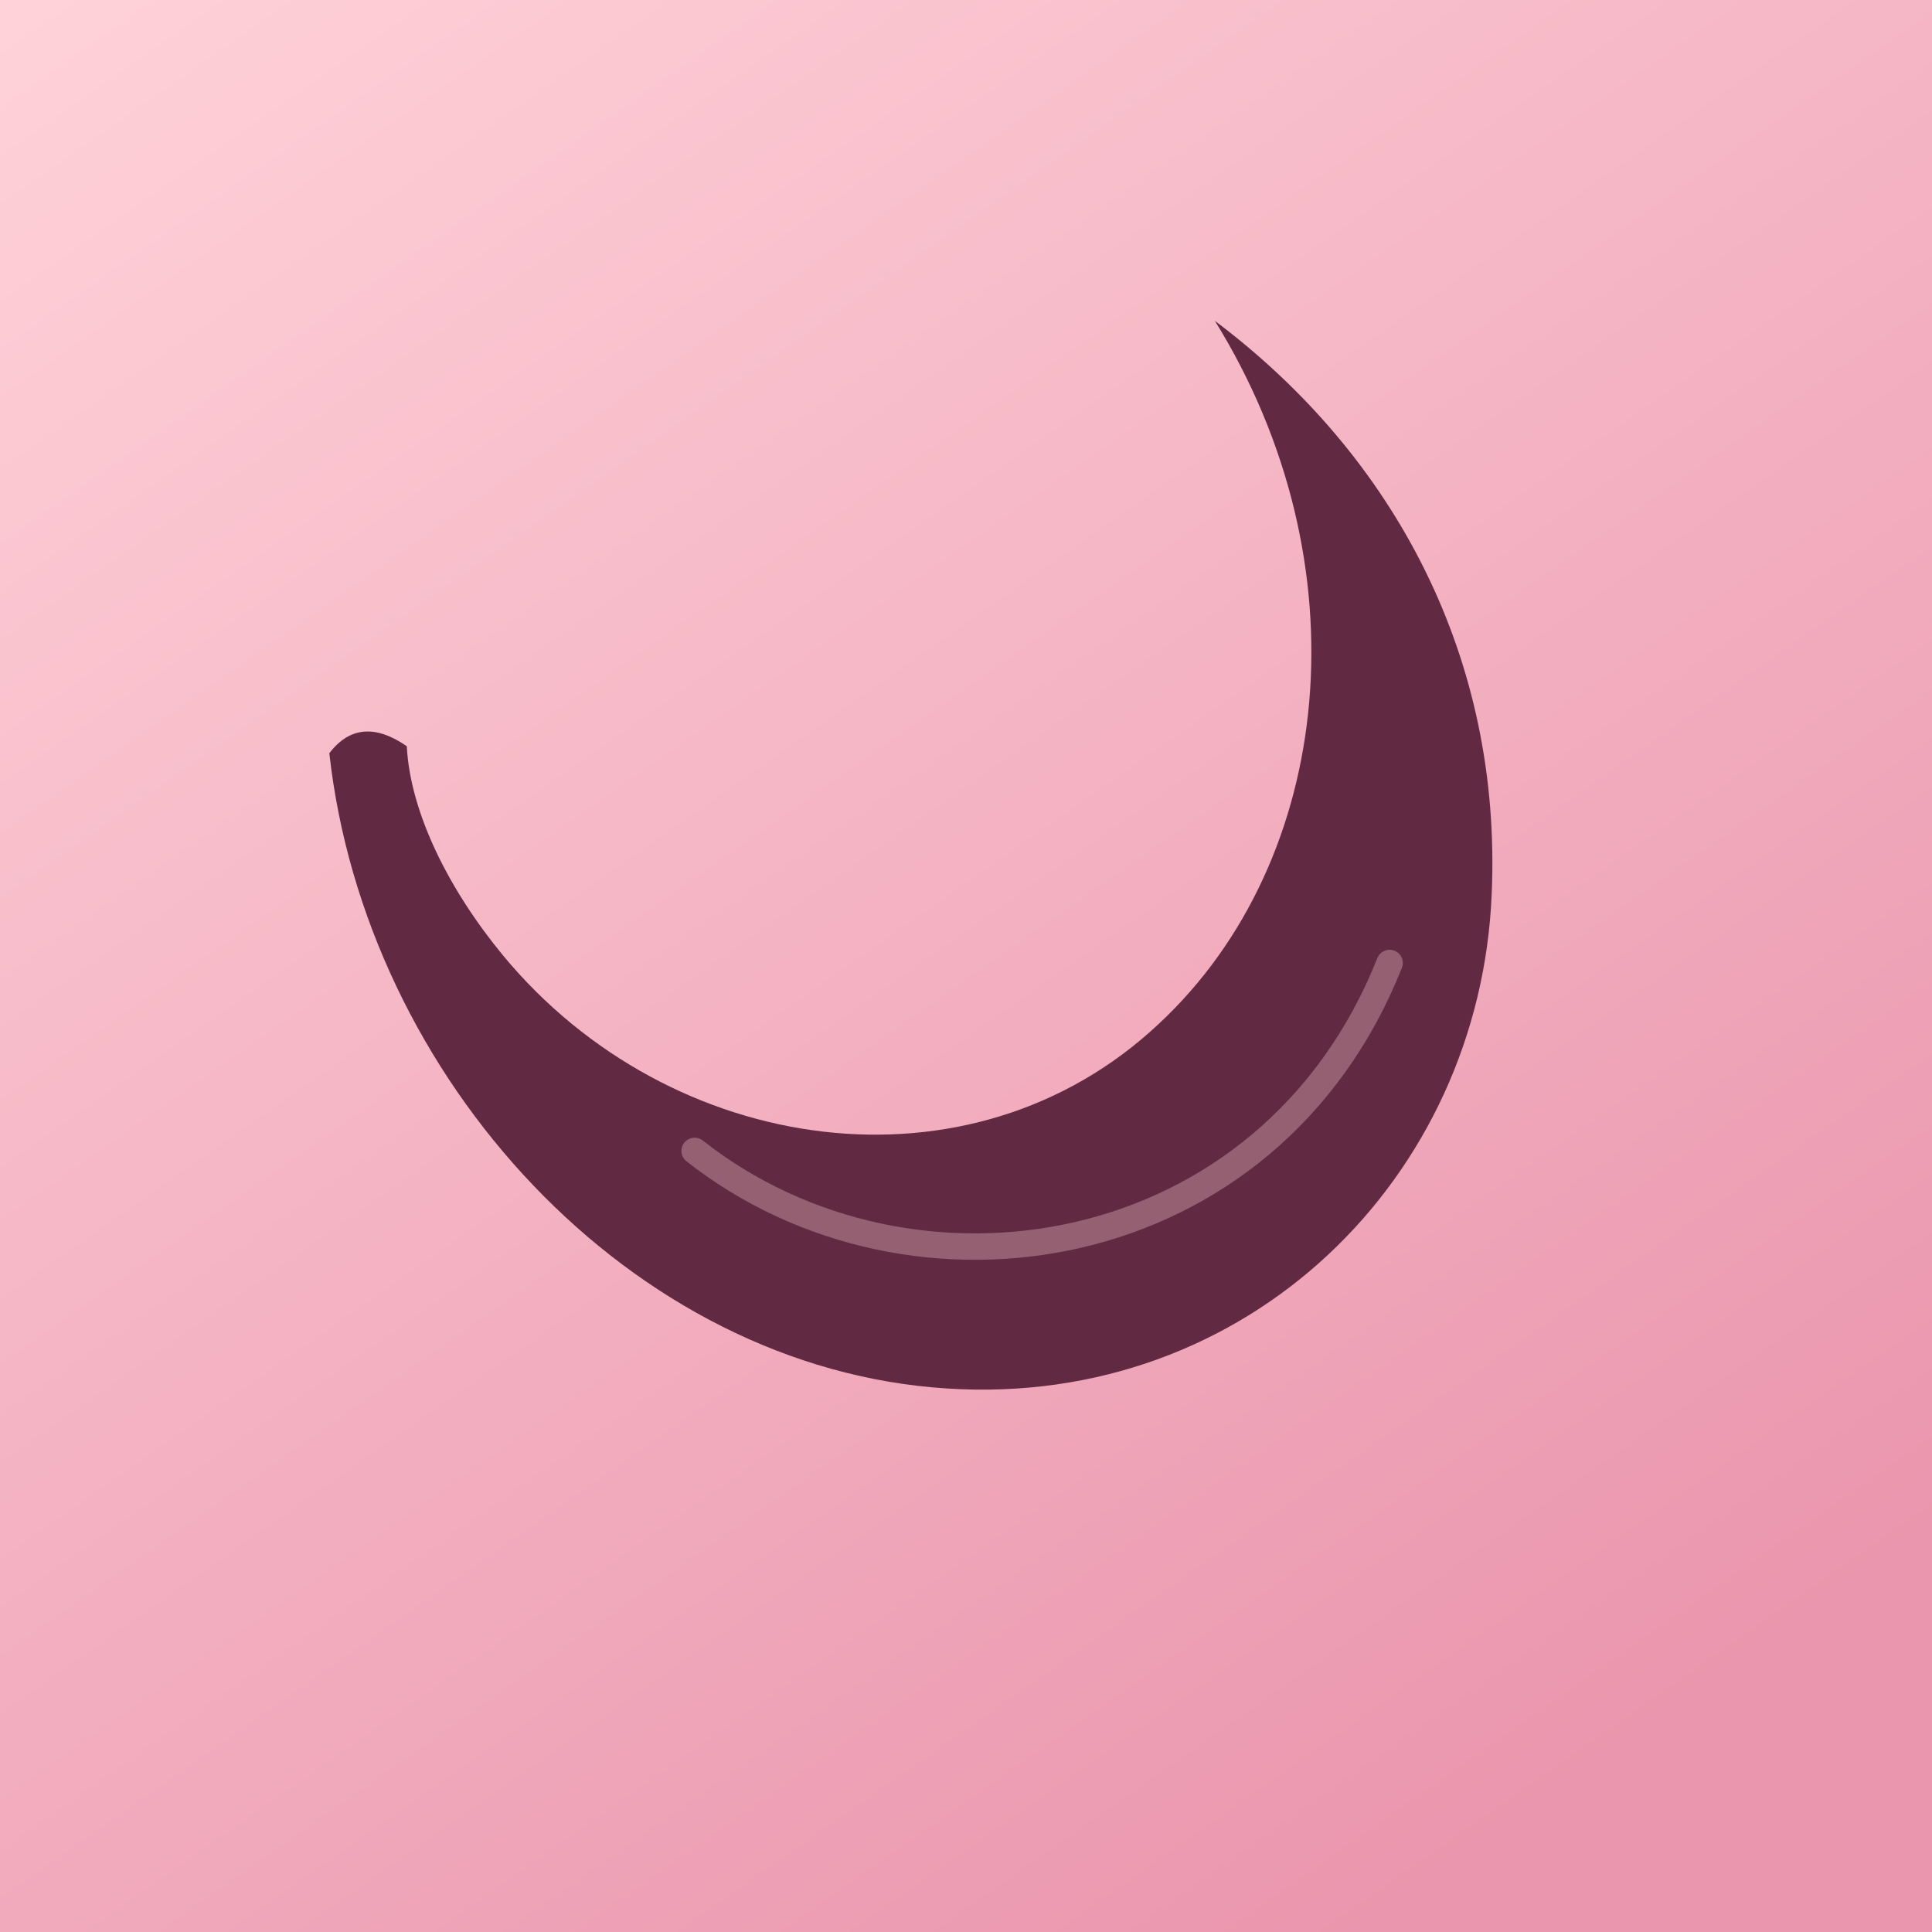
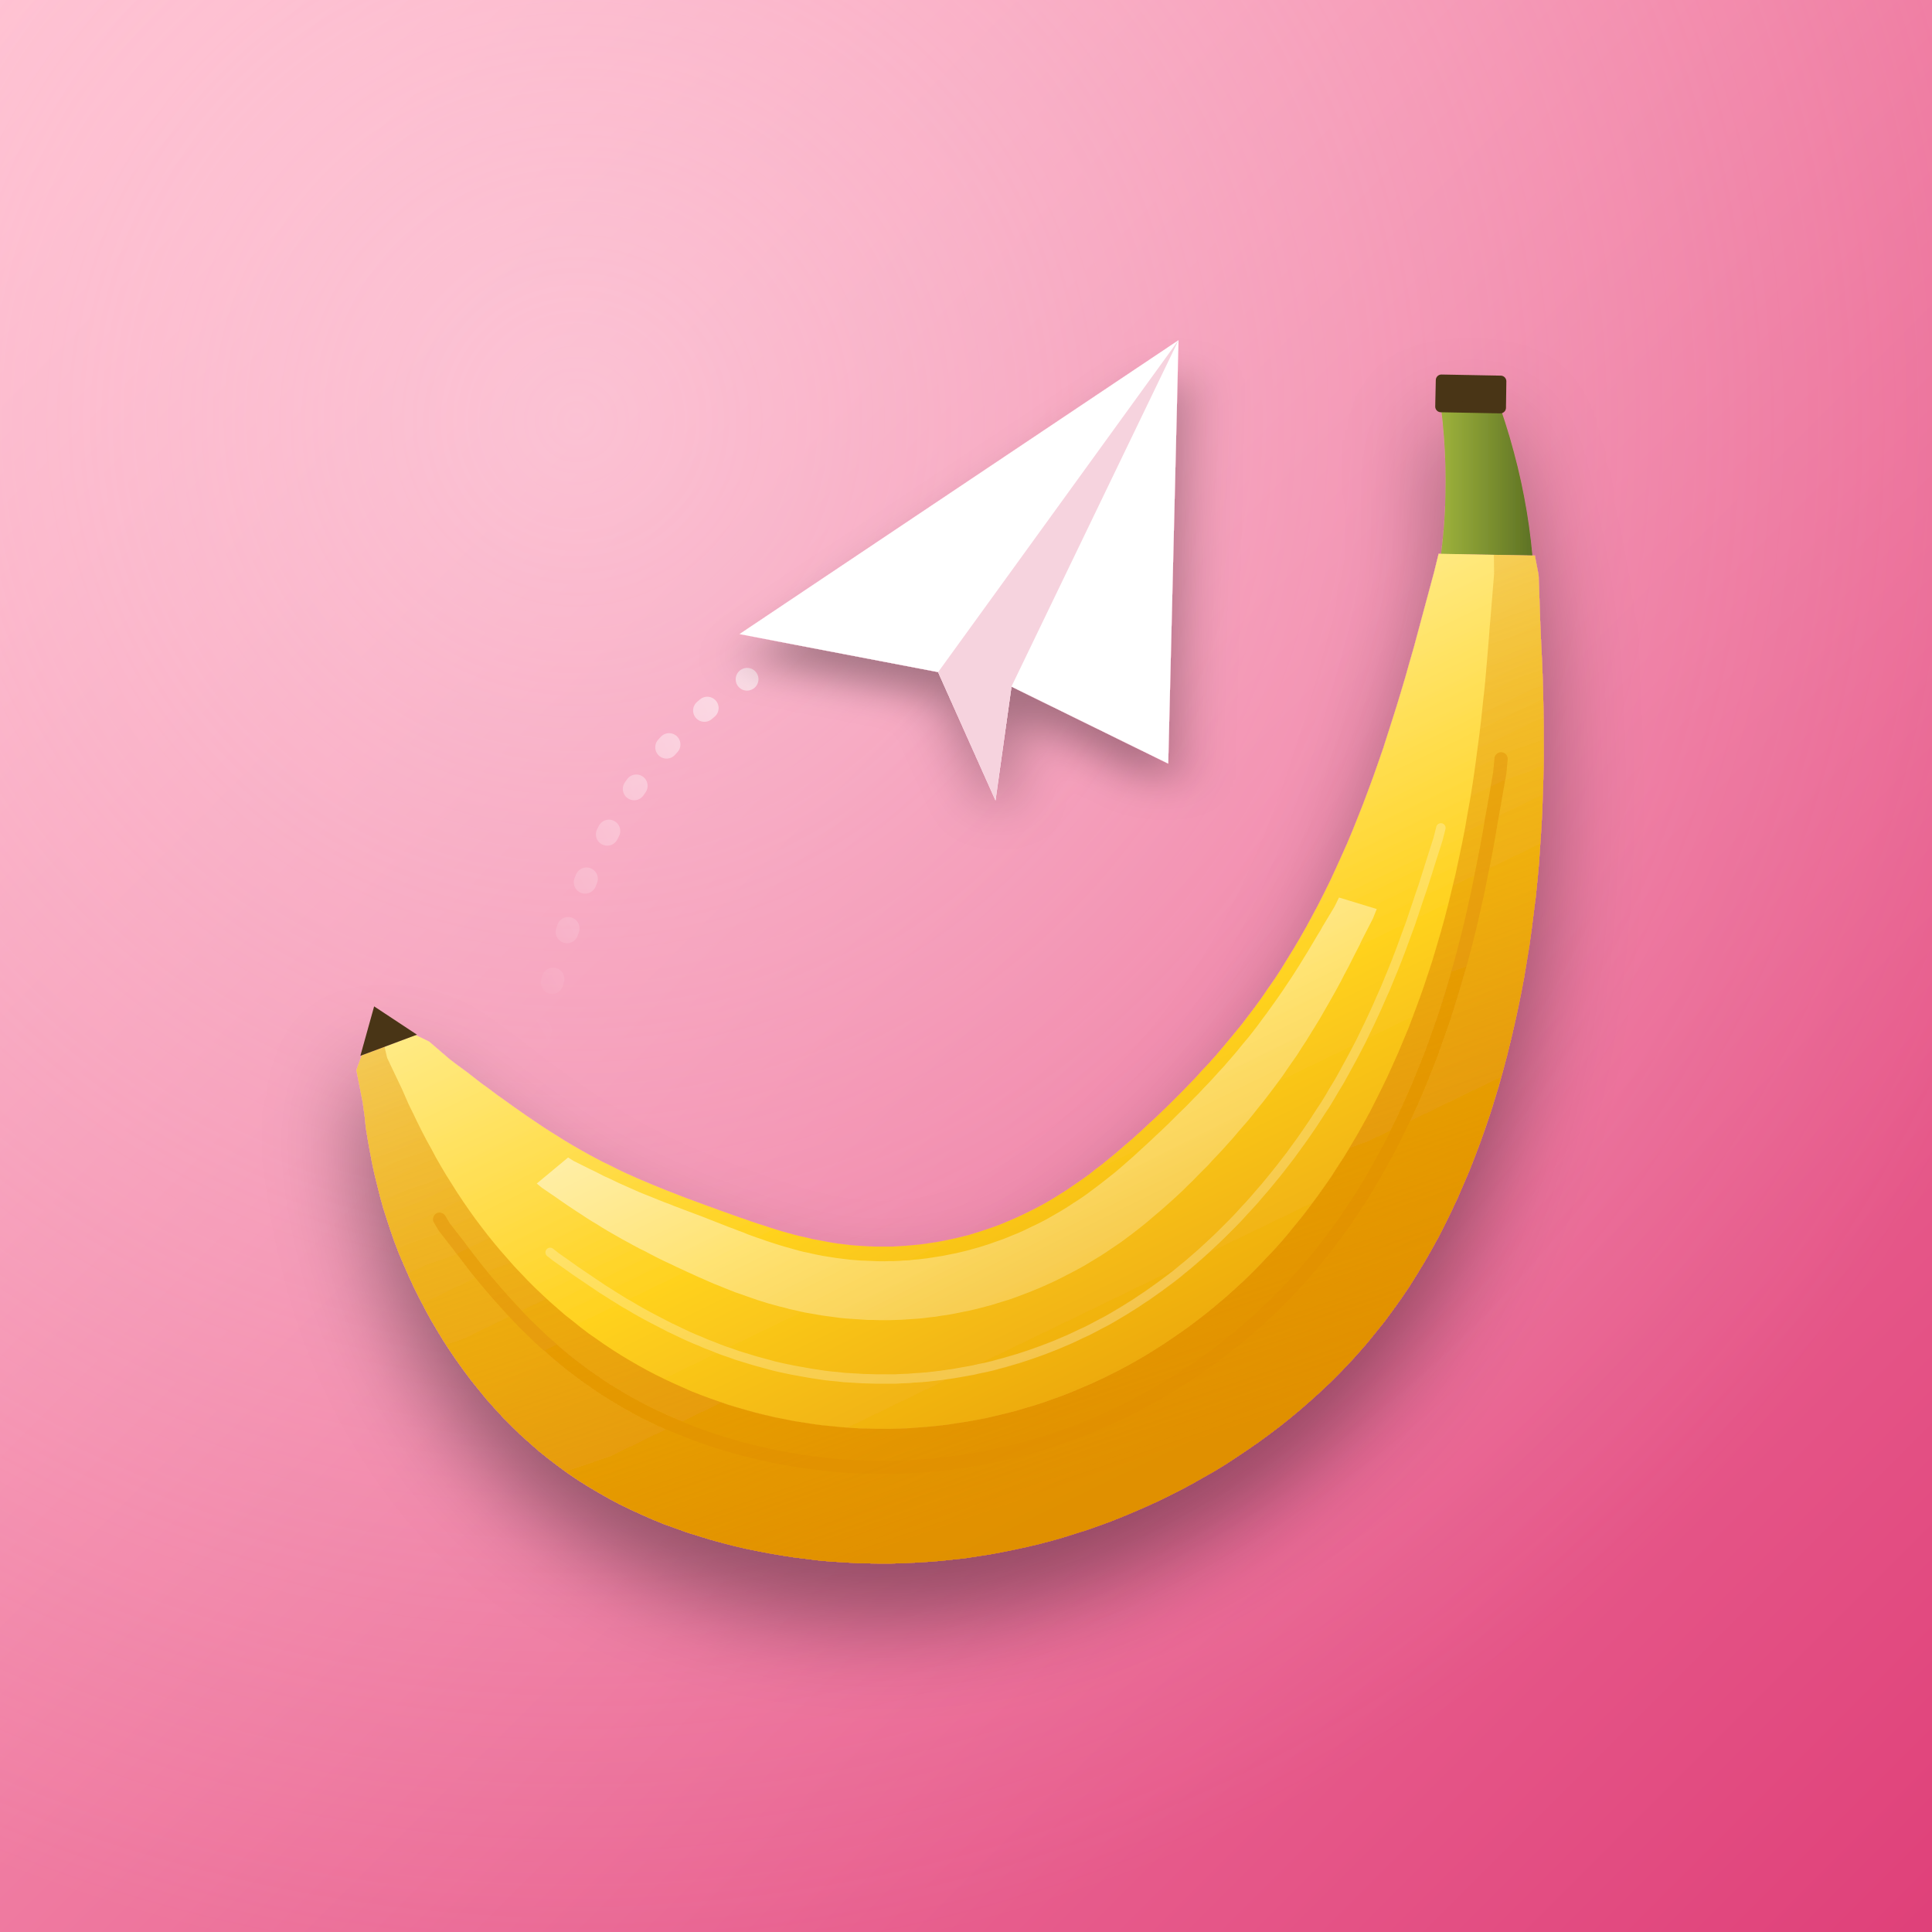
<svg xmlns="http://www.w3.org/2000/svg" width="1024" height="1024" viewBox="0 0 1024 1024">
  <defs>
-     <linearGradient id="bg" x2="0.7" y2="1">
-       <stop stop-color="#FFD2D9" />
-       <stop offset="1" stop-color="#EA96AE" />
+     <linearGradient id="bg" x1="0" y1="0" x2="1" y2="1">
+       <stop offset="0" stop-color="#FFB3C7" />
+       <stop offset="1" stop-color="#DF4079" />
    </linearGradient>
+     <radialGradient id="glow" cx="0.30" cy="0.22" r="0.8">
+       <stop offset="0" stop-color="#FFE6EE" stop-opacity="0.55" />
+       <stop offset="1" stop-color="#FFE6EE" stop-opacity="0" />
+     </radialGradient>
+     <linearGradient id="peel" x1="0.25" y1="0.2" x2="0.7" y2="1">
+       <stop offset="0" stop-color="#FFF5B0" />
+       <stop offset="0.5" stop-color="#FFD21F" />
+       <stop offset="1" stop-color="#E08E00" />
+     </linearGradient>
+     <linearGradient id="under" x1="0" y1="0" x2="0.4" y2="1">
+       <stop offset="0" stop-color="#E08E00" stop-opacity="0" />
+       <stop offset="1" stop-color="#E08E00" stop-opacity="0.85" />
+     </linearGradient>
+     <linearGradient id="hi" x1="0" y1="0" x2="1" y2="1">
+       <stop offset="0" stop-color="#FFFFFF" stop-opacity="0.9" />
+       <stop offset="1" stop-color="#FFFFFF" stop-opacity="0.15" />
+     </linearGradient>
+     <linearGradient id="stemg" x1="0" y1="0" x2="1" y2="0">
+       <stop offset="0" stop-color="#9DB23C" />
+       <stop offset="1" stop-color="#5E7224" />
+     </linearGradient>
+     <linearGradient id="trail" x1="0" y1="1" x2="1" y2="0">
+       <stop offset="0" stop-color="#FFFFFF" stop-opacity="0" />
+       <stop offset="1" stop-color="#FFFFFF" stop-opacity="0.55" />
+     </linearGradient>
+     <filter id="shadow" x="-25%" y="-25%" width="150%" height="160%">
+       <feGaussianBlur in="SourceAlpha" stdDeviation="24" />
+       <feOffset dy="30" />
+       <feComponentTransfer>
+         <feFuncA type="linear" slope="0.38" />
+       </feComponentTransfer>
+       <feMerge>
+         <feMergeNode />
+         <feMergeNode in="SourceGraphic" />
+       </feMerge>
+     </filter>
+     <filter id="pshadow" x="-40%" y="-40%" width="180%" height="190%">
+       <feGaussianBlur in="SourceAlpha" stdDeviation="12" />
+       <feOffset dy="14" />
+       <feComponentTransfer>
+         <feFuncA type="linear" slope="0.32" />
+       </feComponentTransfer>
+       <feMerge>
+         <feMergeNode />
+         <feMergeNode in="SourceGraphic" />
+       </feMerge>
+     </filter>
  </defs>
  <rect width="1024" height="1024" fill="url(#bg)" />
-   <g transform="rotate(-28 512 512)">
-     <path d="M 267 254 C 203 415 255 617 398 705 C 534 789 700 739 776 609 C 839 502 840 381 789 272 C 799 423 711 554 588 587 C 456 623 326 528 298 392 C 289 348 290 302 305 270 Q 291 243 267 254 Z" fill="#622A42" />
-     <path d="M 339 531 C 398 665 579 728 711 616" fill="none" stroke="#FFD2D9" stroke-opacity="0.32" stroke-width="14" stroke-linecap="round" />
+   <rect width="1024" height="1024" fill="url(#glow)" />
+   <g transform="translate(18 -6)">
+     <g filter="url(#shadow)">
+       <path d="M 745.8 299.6 L 746.7 291.8 L 747.4 284.0 L 747.9 276.2 L 748.1 268.4 L 748.2 260.6 L 748.1 252.8 L 747.8 245.0 L 747.3 237.2 L 746.6 229.4 L 745.7 221.5 L 777.2 222.1 L 779.8 230.0 L 782.2 237.8 L 784.4 245.7 L 786.4 253.5 L 788.2 261.3 L 789.8 269.2 L 791.2 277.0 L 792.4 284.8 L 793.4 292.6 L 794.2 300.4 Z" fill="url(#stemg)" />
+       <path d="M 745.7 221.5 L 777.2 222.1 L 777.4 208.1 L 746.0 207.5 Z" fill="#4A3418" stroke="#4A3418" stroke-width="6" stroke-linejoin="round" />
+       <path d="M 202.3 554.6 L 209.4 558.0 L 220.2 567.3 L 222.3 568.9 L 224.4 570.5 L 229.2 574.0 L 233.7 577.5 L 237.3 580.3 L 241.2 583.1 L 245.3 586.2 L 249.4 589.1 L 253.4 592.0 L 257.4 594.8 L 261.4 597.6 L 265.4 600.3 L 269.4 603.0 L 273.4 605.6 L 277.4 608.1 L 281.4 610.6 L 285.4 613.0 L 289.4 615.3 L 293.3 617.5 L 297.2 619.6 L 301.2 621.7 L 305.1 623.6 L 308.9 625.5 L 312.8 627.4 L 316.6 629.1 L 320.4 630.8 L 324.2 632.4 L 328.0 634.0 L 331.7 635.5 L 335.4 637.0 L 339.0 638.4 L 342.6 639.8 L 346.2 641.2 L 349.8 642.5 L 353.3 643.8 L 356.8 645.1 L 360.2 646.3 L 363.7 647.6 L 367.1 648.8 L 370.4 650.0 L 373.8 651.2 L 377.1 652.3 L 380.4 653.5 L 383.7 654.6 L 386.9 655.6 L 390.2 656.7 L 393.4 657.7 L 396.7 658.7 L 399.9 659.6 L 403.2 660.5 L 406.4 661.3 L 409.7 662.0 L 412.9 662.8 L 416.2 663.4 L 419.4 664.0 L 422.7 664.6 L 425.9 665.1 L 429.2 665.5 L 432.5 665.9 L 435.8 666.2 L 439.1 666.4 L 442.3 666.6 L 445.6 666.7 L 448.9 666.7 L 452.2 666.7 L 455.5 666.7 L 458.8 666.5 L 462.1 666.3 L 465.4 666.0 L 468.7 665.7 L 472.0 665.3 L 475.3 664.8 L 478.6 664.3 L 481.9 663.7 L 485.2 663.0 L 488.5 662.3 L 491.8 661.5 L 495.1 660.7 L 498.3 659.7 L 501.6 658.7 L 504.9 657.6 L 508.1 656.5 L 511.4 655.3 L 514.6 654.0 L 517.9 652.6 L 521.1 651.2 L 524.3 649.7 L 527.6 648.1 L 530.8 646.5 L 534.0 644.8 L 537.2 643.0 L 540.4 641.1 L 543.6 639.1 L 546.8 637.1 L 549.9 635.0 L 553.1 632.8 L 556.3 630.6 L 559.5 628.3 L 562.6 625.8 L 565.8 623.4 L 569.0 620.8 L 572.2 618.2 L 575.4 615.5 L 578.6 612.7 L 581.9 609.9 L 585.1 607.0 L 588.4 604.0 L 591.7 600.9 L 595.1 597.8 L 598.4 594.6 L 601.8 591.3 L 605.2 587.9 L 608.6 584.5 L 612.1 580.9 L 615.6 577.3 L 619.0 573.5 L 622.6 569.7 L 626.1 565.8 L 629.6 561.7 L 633.1 557.5 L 636.6 553.3 L 640.2 548.9 L 643.7 544.3 L 647.2 539.7 L 650.7 534.9 L 654.1 529.9 L 657.6 524.9 L 661.0 519.7 L 664.3 514.3 L 667.7 508.8 L 671.0 503.2 L 674.3 497.4 L 677.5 491.5 L 680.7 485.5 L 683.9 479.2 L 687.0 472.9 L 690.0 466.4 L 693.0 459.8 L 696.0 453.1 L 698.9 446.2 L 701.7 439.2 L 704.5 432.1 L 707.2 424.9 L 709.9 417.6 L 712.5 410.2 L 715.1 402.7 L 717.5 395.2 L 719.9 387.7 L 722.3 380.1 L 724.7 372.2 L 726.9 364.8 L 728.9 357.7 L 731.4 349.0 L 733.8 340.1 L 734.9 336.0 L 736.0 331.9 L 742.1 309.3 L 744.5 299.5 L 795.5 300.5 L 797.5 310.9 L 798.4 336.7 L 798.6 341.4 L 798.8 345.9 L 799.3 356.1 L 799.7 366.1 L 799.9 374.2 L 800.1 382.8 L 800.2 391.9 L 800.2 400.9 L 800.2 409.8 L 800.0 418.7 L 799.7 427.7 L 799.4 436.7 L 798.9 445.6 L 798.3 454.5 L 797.7 463.4 L 796.9 472.3 L 796.0 481.1 L 794.9 489.8 L 793.8 498.5 L 792.6 507.1 L 791.2 515.6 L 789.8 524.1 L 788.2 532.5 L 786.5 540.8 L 784.7 549.0 L 782.8 557.2 L 780.8 565.3 L 778.7 573.2 L 776.5 581.1 L 774.1 589.0 L 771.7 596.7 L 769.1 604.3 L 766.4 611.9 L 763.6 619.3 L 760.7 626.7 L 757.6 633.9 L 754.5 641.1 L 751.2 648.1 L 747.8 655.1 L 744.3 661.9 L 740.6 668.6 L 736.8 675.2 L 732.9 681.6 L 728.9 688.0 L 724.7 694.2 L 720.4 700.2 L 716.0 706.2 L 711.4 711.9 L 706.8 717.6 L 702.0 723.1 L 697.1 728.5 L 692.1 733.7 L 687.0 738.8 L 681.8 743.7 L 676.5 748.5 L 671.1 753.2 L 665.7 757.7 L 660.2 762.1 L 654.5 766.4 L 648.9 770.5 L 643.1 774.5 L 637.3 778.4 L 631.5 782.2 L 625.6 785.8 L 619.6 789.2 L 613.6 792.6 L 607.6 795.8 L 601.5 798.9 L 595.3 801.9 L 589.1 804.7 L 582.9 807.4 L 576.7 810.0 L 570.4 812.5 L 564.1 814.8 L 557.8 817.0 L 551.4 819.0 L 545.1 821.0 L 538.7 822.8 L 532.2 824.5 L 525.8 826.0 L 519.3 827.4 L 512.9 828.7 L 506.4 829.9 L 499.9 830.9 L 493.4 831.9 L 486.9 832.6 L 480.4 833.3 L 473.9 833.8 L 467.4 834.2 L 460.8 834.5 L 454.3 834.7 L 447.8 834.7 L 441.3 834.6 L 434.8 834.4 L 428.4 834.0 L 421.9 833.6 L 415.4 833.0 L 409.0 832.2 L 402.6 831.4 L 396.2 830.4 L 389.8 829.3 L 383.5 828.1 L 377.1 826.8 L 370.8 825.3 L 364.6 823.7 L 358.4 822.0 L 352.2 820.1 L 346.1 818.2 L 340.0 816.0 L 333.9 813.8 L 328.0 811.4 L 322.1 808.8 L 316.2 806.1 L 310.4 803.3 L 304.8 800.3 L 299.2 797.1 L 293.6 793.8 L 288.2 790.4 L 282.9 786.8 L 277.7 783.0 L 272.6 779.1 L 267.6 775.1 L 262.7 770.8 L 257.9 766.5 L 253.3 762.0 L 248.7 757.4 L 244.3 752.6 L 240.0 747.8 L 235.9 742.8 L 231.8 737.7 L 227.9 732.5 L 224.1 727.2 L 220.4 721.8 L 216.9 716.4 L 213.5 710.8 L 210.2 705.2 L 207.1 699.5 L 204.1 693.7 L 201.2 687.9 L 198.5 682.0 L 195.9 676.1 L 193.4 670.2 L 191.1 664.2 L 189.0 658.2 L 187.0 652.1 L 185.1 646.1 L 183.4 640.0 L 181.9 634.0 L 180.4 627.9 L 179.1 621.8 L 178.0 615.9 L 177.0 610.4 L 175.9 603.7 L 175.2 596.7 L 174.7 593.6 L 174.3 590.4 L 170.9 573.2 L 173.7 565.4 Z" fill="url(#peel)" />
+       <path d="M 185.8 560.8 L 187.2 566.7 L 193.8 580.6 L 195.0 583.1 L 196.1 585.6 L 198.5 591.1 L 201.1 596.4 L 203.2 600.8 L 205.5 605.4 L 208.0 610.2 L 210.6 614.9 L 213.1 619.6 L 215.8 624.3 L 218.6 629.0 L 221.5 633.6 L 224.4 638.2 L 227.4 642.7 L 230.5 647.2 L 233.7 651.7 L 237.0 656.1 L 240.3 660.4 L 243.7 664.6 L 247.2 668.8 L 250.8 672.9 L 254.4 677.0 L 258.1 680.9 L 261.8 684.8 L 265.6 688.6 L 269.5 692.3 L 273.4 695.9 L 277.4 699.4 L 281.4 702.9 L 285.6 706.2 L 289.7 709.5 L 293.9 712.7 L 298.2 715.7 L 302.5 718.7 L 306.9 721.6 L 311.3 724.4 L 315.8 727.1 L 320.3 729.7 L 324.8 732.2 L 329.4 734.6 L 334.1 736.9 L 338.8 739.1 L 343.5 741.2 L 348.2 743.3 L 353.0 745.2 L 357.8 747.0 L 362.7 748.7 L 367.6 750.4 L 372.5 751.9 L 377.4 753.3 L 382.4 754.7 L 387.3 755.9 L 392.3 757.1 L 397.4 758.1 L 402.4 759.1 L 407.4 759.9 L 412.5 760.7 L 417.6 761.4 L 422.7 761.9 L 427.8 762.4 L 432.9 762.8 L 438.0 763.1 L 443.2 763.2 L 448.3 763.3 L 453.4 763.3 L 458.6 763.2 L 463.7 763.0 L 468.9 762.6 L 474.0 762.2 L 479.2 761.7 L 484.3 761.1 L 489.4 760.3 L 494.6 759.5 L 499.7 758.6 L 504.8 757.6 L 509.9 756.4 L 515.0 755.2 L 520.1 753.9 L 525.2 752.4 L 530.3 750.9 L 535.3 749.3 L 540.3 747.5 L 545.3 745.7 L 550.3 743.7 L 555.3 741.6 L 560.2 739.5 L 565.2 737.2 L 570.1 734.8 L 574.9 732.4 L 579.8 729.8 L 584.6 727.1 L 589.4 724.3 L 594.1 721.4 L 598.8 718.4 L 603.5 715.2 L 608.2 712.0 L 612.8 708.7 L 617.4 705.2 L 621.9 701.7 L 626.4 698.0 L 630.8 694.3 L 635.2 690.4 L 639.6 686.4 L 643.9 682.3 L 648.1 678.1 L 652.3 673.7 L 656.5 669.3 L 660.6 664.8 L 664.6 660.1 L 668.5 655.3 L 672.5 650.4 L 676.3 645.4 L 680.1 640.3 L 683.8 635.1 L 687.5 629.8 L 691.0 624.3 L 694.6 618.8 L 698.0 613.1 L 701.4 607.4 L 704.7 601.5 L 708.0 595.5 L 711.1 589.4 L 714.2 583.2 L 717.3 576.8 L 720.2 570.4 L 723.1 563.9 L 725.9 557.2 L 728.7 550.5 L 731.3 543.6 L 733.9 536.6 L 736.4 529.6 L 738.8 522.4 L 741.2 515.1 L 743.4 507.7 L 745.6 500.2 L 747.7 492.6 L 749.7 484.9 L 751.6 477.0 L 753.5 469.2 L 755.2 461.2 L 756.9 453.1 L 758.5 445.0 L 759.9 436.8 L 761.4 428.5 L 762.7 420.3 L 763.9 411.9 L 765.0 403.6 L 766.1 395.3 L 767.1 386.9 L 768.0 378.3 L 768.9 370.2 L 769.6 362.5 L 770.4 353.1 L 771.2 343.4 L 771.5 339.1 L 771.9 334.7 L 773.9 310.2 L 773.8 300.1 L 795.5 300.5 L 797.5 310.9 L 798.4 336.7 L 798.6 341.4 L 798.8 345.9 L 799.3 356.1 L 799.7 366.1 L 799.9 374.2 L 800.1 382.8 L 800.2 391.9 L 800.2 400.9 L 800.2 409.8 L 800.0 418.7 L 799.7 427.7 L 799.4 436.7 L 798.9 445.6 L 798.3 454.5 L 797.7 463.4 L 796.9 472.3 L 796.0 481.1 L 794.9 489.8 L 793.8 498.5 L 792.6 507.1 L 791.2 515.6 L 789.8 524.1 L 788.2 532.5 L 786.5 540.8 L 784.7 549.0 L 782.8 557.2 L 780.8 565.3 L 778.7 573.2 L 776.5 581.1 L 774.1 589.0 L 771.7 596.7 L 769.1 604.3 L 766.4 611.9 L 763.6 619.3 L 760.7 626.7 L 757.6 633.9 L 754.5 641.1 L 751.2 648.1 L 747.8 655.1 L 744.3 661.9 L 740.6 668.6 L 736.8 675.2 L 732.9 681.6 L 728.9 688.0 L 724.7 694.2 L 720.4 700.2 L 716.0 706.2 L 711.4 711.9 L 706.8 717.6 L 702.0 723.1 L 697.1 728.5 L 692.1 733.7 L 687.0 738.8 L 681.8 743.7 L 676.5 748.5 L 671.1 753.2 L 665.7 757.7 L 660.2 762.1 L 654.5 766.4 L 648.9 770.5 L 643.1 774.5 L 637.3 778.4 L 631.5 782.2 L 625.6 785.8 L 619.6 789.2 L 613.6 792.6 L 607.6 795.8 L 601.5 798.9 L 595.3 801.9 L 589.1 804.7 L 582.9 807.4 L 576.7 810.0 L 570.4 812.5 L 564.1 814.8 L 557.8 817.0 L 551.4 819.0 L 545.1 821.0 L 538.7 822.8 L 532.2 824.5 L 525.8 826.0 L 519.3 827.4 L 512.9 828.7 L 506.4 829.9 L 499.9 830.9 L 493.4 831.9 L 486.9 832.6 L 480.4 833.3 L 473.9 833.8 L 467.4 834.2 L 460.8 834.5 L 454.3 834.7 L 447.8 834.7 L 441.3 834.6 L 434.8 834.4 L 428.4 834.0 L 421.9 833.6 L 415.4 833.0 L 409.0 832.2 L 402.6 831.4 L 396.2 830.4 L 389.8 829.3 L 383.5 828.1 L 377.1 826.8 L 370.8 825.3 L 364.6 823.7 L 358.4 822.0 L 352.2 820.1 L 346.1 818.2 L 340.0 816.0 L 333.9 813.8 L 328.0 811.4 L 322.1 808.8 L 316.2 806.1 L 310.4 803.3 L 304.8 800.3 L 299.2 797.1 L 293.6 793.8 L 288.2 790.4 L 282.9 786.8 L 277.7 783.0 L 272.6 779.1 L 267.6 775.1 L 262.7 770.8 L 257.9 766.5 L 253.3 762.0 L 248.7 757.4 L 244.3 752.6 L 240.0 747.8 L 235.9 742.8 L 231.8 737.7 L 227.9 732.5 L 224.1 727.2 L 220.4 721.8 L 216.9 716.4 L 213.5 710.8 L 210.2 705.2 L 207.1 699.5 L 204.1 693.7 L 201.2 687.9 L 198.5 682.0 L 195.9 676.1 L 193.4 670.2 L 191.1 664.2 L 189.0 658.2 L 187.0 652.1 L 185.1 646.1 L 183.4 640.0 L 181.9 634.0 L 180.4 627.9 L 179.1 621.8 L 178.0 615.9 L 177.0 610.4 L 175.9 603.7 L 175.2 596.7 L 174.7 593.6 L 174.3 590.4 L 170.9 573.2 L 173.7 565.4 Z" fill="url(#under)" />
+       <path d="M 215.0 652.2 L 217.5 656.4 L 225.3 666.4 L 226.6 668.2 L 228.0 670.0 L 231.0 673.9 L 234.0 677.8 L 236.5 680.9 L 239.2 684.2 L 242.1 687.6 L 245.0 691.0 L 248.0 694.4 L 251.0 697.7 L 254.1 701.1 L 257.2 704.4 L 260.4 707.7 L 263.7 710.9 L 267.0 714.1 L 270.4 717.3 L 273.9 720.3 L 277.4 723.4 L 281.0 726.4 L 284.6 729.3 L 288.3 732.1 L 292.0 734.9 L 295.8 737.5 L 299.6 740.2 L 303.4 742.7 L 307.4 745.1 L 311.3 747.5 L 315.3 749.8 L 319.4 752.0 L 323.4 754.2 L 327.5 756.2 L 331.7 758.2 L 335.9 760.1 L 340.1 761.9 L 344.3 763.6 L 348.6 765.3 L 352.9 766.9 L 357.2 768.4 L 361.6 769.9 L 365.9 771.2 L 370.3 772.5 L 374.7 773.8 L 379.2 774.9 L 383.6 776.0 L 388.1 777.0 L 392.5 778.0 L 397.0 778.8 L 401.5 779.6 L 406.0 780.4 L 410.5 781.0 L 415.1 781.6 L 419.6 782.1 L 424.2 782.6 L 428.7 783.0 L 433.3 783.3 L 437.9 783.5 L 442.4 783.6 L 447.0 783.7 L 451.6 783.7 L 456.2 783.7 L 460.8 783.5 L 465.4 783.3 L 470.0 783.0 L 474.5 782.7 L 479.1 782.2 L 483.7 781.7 L 488.3 781.1 L 492.9 780.5 L 497.5 779.8 L 502.0 779.0 L 506.6 778.1 L 511.2 777.1 L 515.7 776.1 L 520.3 775.0 L 524.8 773.8 L 529.3 772.5 L 533.8 771.2 L 538.3 769.8 L 542.8 768.3 L 547.3 766.7 L 551.8 765.1 L 556.2 763.4 L 560.6 761.6 L 565.1 759.7 L 569.4 757.8 L 573.8 755.8 L 578.2 753.7 L 582.5 751.5 L 586.8 749.2 L 591.1 746.9 L 595.4 744.5 L 599.6 742.0 L 603.9 739.5 L 608.1 736.8 L 612.2 734.1 L 616.4 731.3 L 620.5 728.4 L 624.6 725.5 L 628.6 722.5 L 632.6 719.3 L 636.6 716.2 L 640.6 712.9 L 644.5 709.5 L 648.4 706.1 L 652.2 702.6 L 656.0 699.0 L 659.7 695.3 L 663.4 691.6 L 667.1 687.7 L 670.7 683.8 L 674.2 679.8 L 677.7 675.7 L 681.2 671.5 L 684.5 667.3 L 687.9 662.9 L 691.1 658.5 L 694.4 654.0 L 697.5 649.4 L 700.6 644.7 L 703.7 640.0 L 706.6 635.2 L 709.6 630.2 L 712.4 625.3 L 715.2 620.2 L 718.0 615.1 L 720.7 609.9 L 723.3 604.6 L 725.9 599.2 L 728.4 593.8 L 730.9 588.3 L 733.3 582.7 L 735.6 577.1 L 737.9 571.4 L 740.2 565.6 L 742.3 559.8 L 744.4 553.9 L 746.5 547.9 L 748.5 541.9 L 750.4 535.8 L 752.3 529.7 L 754.1 523.5 L 755.9 517.3 L 757.6 511.0 L 759.2 504.8 L 760.8 498.5 L 762.3 492.1 L 763.7 485.8 L 765.1 479.6 L 766.4 473.2 L 767.7 466.8 L 768.9 460.7 L 770.0 454.9 L 771.3 447.8 L 772.5 440.6 L 773.1 437.3 L 773.7 434.0 L 776.9 415.7 L 777.6 408.2" fill="none" stroke="#E08E00" stroke-opacity="0.45" stroke-width="7" stroke-linecap="round" />
+       <path d="M 273.6 669.8 L 276.5 672.1 L 284.3 677.6 L 285.7 678.6 L 287.1 679.6 L 290.2 681.7 L 293.3 683.8 L 295.8 685.5 L 298.5 687.3 L 301.3 689.2 L 304.2 691.0 L 307.0 692.8 L 309.9 694.6 L 312.8 696.4 L 315.8 698.1 L 318.8 699.9 L 321.8 701.6 L 324.9 703.3 L 327.9 704.9 L 331.0 706.5 L 334.1 708.1 L 337.2 709.7 L 340.4 711.2 L 343.5 712.7 L 346.7 714.2 L 349.9 715.6 L 353.1 716.9 L 356.3 718.3 L 359.5 719.5 L 362.7 720.8 L 365.9 722.0 L 369.2 723.1 L 372.5 724.3 L 375.7 725.3 L 379.0 726.3 L 382.3 727.3 L 385.6 728.2 L 388.9 729.1 L 392.2 730.0 L 395.6 730.8 L 398.9 731.5 L 402.3 732.2 L 405.6 732.8 L 409.0 733.4 L 412.4 734.0 L 415.7 734.5 L 419.1 735.0 L 422.5 735.4 L 425.9 735.7 L 429.3 736.1 L 432.7 736.3 L 436.1 736.5 L 439.5 736.7 L 443.0 736.8 L 446.4 736.9 L 449.8 736.9 L 453.2 736.9 L 456.7 736.9 L 460.1 736.7 L 463.5 736.6 L 466.9 736.3 L 470.4 736.1 L 473.8 735.8 L 477.2 735.4 L 480.6 735.0 L 484.1 734.5 L 487.5 734.0 L 490.9 733.4 L 494.3 732.8 L 497.7 732.2 L 501.1 731.4 L 504.6 730.7 L 508.0 729.9 L 511.3 729.0 L 514.7 728.1 L 518.1 727.1 L 521.5 726.1 L 524.9 725.0 L 528.2 723.9 L 531.6 722.7 L 534.9 721.5 L 538.3 720.2 L 541.6 718.9 L 544.9 717.5 L 548.2 716.1 L 551.5 714.6 L 554.8 713.0 L 558.1 711.5 L 561.4 709.8 L 564.6 708.1 L 567.9 706.4 L 571.1 704.6 L 574.3 702.7 L 577.5 700.8 L 580.7 698.8 L 583.9 696.8 L 587.0 694.7 L 590.2 692.6 L 593.3 690.4 L 596.4 688.2 L 599.5 685.9 L 602.6 683.6 L 605.7 681.2 L 608.7 678.7 L 611.8 676.2 L 614.8 673.6 L 617.8 671.0 L 620.8 668.3 L 623.7 665.6 L 626.7 662.8 L 629.6 660.0 L 632.5 657.1 L 635.4 654.2 L 638.3 651.2 L 641.1 648.1 L 644.0 645.0 L 646.8 641.9 L 649.6 638.6 L 652.4 635.4 L 655.2 632.0 L 657.9 628.7 L 660.7 625.2 L 663.4 621.7 L 666.1 618.2 L 668.7 614.6 L 671.4 610.9 L 674.0 607.2 L 676.6 603.4 L 679.2 599.5 L 681.7 595.6 L 684.3 591.7 L 686.8 587.6 L 689.2 583.5 L 691.7 579.4 L 694.1 575.1 L 696.4 570.9 L 698.8 566.5 L 701.1 562.1 L 703.4 557.7 L 705.6 553.1 L 707.8 548.6 L 710.0 543.9 L 712.1 539.3 L 714.2 534.5 L 716.3 529.8 L 718.3 524.9 L 720.3 520.1 L 722.2 515.3 L 724.1 510.4 L 725.9 505.5 L 727.7 500.6 L 729.5 495.7 L 731.2 490.7 L 732.8 485.9 L 734.3 481.4 L 736.2 475.9 L 738.0 470.2 L 738.8 467.7 L 739.6 465.1 L 744.2 450.7 L 745.7 444.8" fill="none" stroke="#FFFFFF" stroke-opacity="0.25" stroke-width="5" stroke-linecap="round" />
+       <path d="M 283.1 619.5 L 286.0 621.3 L 293.6 625.1 L 295.0 625.8 L 296.3 626.4 L 299.3 627.9 L 302.2 629.4 L 304.7 630.5 L 307.2 631.7 L 309.9 633.0 L 312.6 634.2 L 315.3 635.4 L 318.0 636.6 L 320.7 637.8 L 323.4 638.9 L 326.2 640.0 L 328.9 641.1 L 331.6 642.2 L 334.4 643.3 L 337.1 644.3 L 339.8 645.4 L 342.5 646.4 L 345.1 647.4 L 347.8 648.4 L 350.4 649.4 L 353.1 650.4 L 355.7 651.4 L 358.2 652.4 L 360.8 653.4 L 363.3 654.4 L 365.9 655.4 L 368.4 656.4 L 370.9 657.3 L 373.4 658.3 L 375.9 659.2 L 378.3 660.2 L 380.8 661.1 L 383.3 662.0 L 385.7 662.8 L 388.2 663.7 L 390.6 664.5 L 393.1 665.3 L 395.6 666.1 L 398.0 666.8 L 400.5 667.5 L 403.0 668.2 L 405.5 668.9 L 407.9 669.5 L 410.4 670.0 L 412.9 670.6 L 415.4 671.1 L 417.9 671.6 L 420.4 672.0 L 422.9 672.4 L 425.5 672.8 L 428.0 673.1 L 430.5 673.4 L 433.0 673.7 L 435.6 673.9 L 438.1 674.1 L 440.6 674.2 L 443.2 674.3 L 445.7 674.4 L 448.2 674.5 L 450.8 674.5 L 453.3 674.4 L 455.9 674.4 L 458.4 674.3 L 460.9 674.1 L 463.5 674.0 L 466.0 673.7 L 468.6 673.5 L 471.1 673.2 L 473.7 672.9 L 476.2 672.5 L 478.7 672.1 L 481.3 671.7 L 483.8 671.2 L 486.3 670.7 L 488.9 670.2 L 491.4 669.6 L 493.9 669.0 L 496.5 668.3 L 499.0 667.6 L 501.5 666.9 L 504.0 666.1 L 506.5 665.3 L 509.0 664.4 L 511.6 663.5 L 514.1 662.6 L 516.6 661.6 L 519.0 660.6 L 521.5 659.6 L 524.0 658.5 L 526.5 657.3 L 529.0 656.1 L 531.5 654.9 L 533.9 653.7 L 536.4 652.4 L 538.9 651.0 L 541.3 649.6 L 543.7 648.2 L 546.2 646.7 L 548.6 645.2 L 551.0 643.6 L 553.5 642.0 L 555.9 640.4 L 558.3 638.7 L 560.7 636.9 L 563.1 635.1 L 565.5 633.3 L 567.9 631.4 L 570.3 629.5 L 572.7 627.6 L 575.1 625.6 L 577.5 623.5 L 579.9 621.4 L 582.3 619.3 L 584.7 617.1 L 587.1 614.9 L 589.5 612.7 L 592.0 610.4 L 594.4 608.1 L 596.9 605.8 L 599.4 603.4 L 601.9 601.0 L 604.4 598.5 L 606.9 596.0 L 609.5 593.5 L 612.1 590.9 L 614.7 588.2 L 617.3 585.6 L 619.9 582.8 L 622.5 580.1 L 625.2 577.2 L 627.8 574.3 L 630.5 571.4 L 633.1 568.4 L 635.8 565.3 L 638.4 562.2 L 641.0 559.0 L 643.7 555.8 L 646.3 552.5 L 648.9 549.1 L 651.4 545.7 L 654.0 542.2 L 656.5 538.7 L 659.0 535.2 L 661.5 531.6 L 663.9 528.0 L 666.3 524.4 L 668.7 520.7 L 671.1 516.9 L 673.3 513.3 L 675.4 509.9 L 677.9 505.7 L 680.5 501.3 L 681.7 499.4 L 682.8 497.4 L 689.4 486.4 L 691.7 481.7 L 711.7 487.8 L 709.7 492.8 L 703.6 504.7 L 702.6 506.9 L 701.5 509.0 L 699.1 513.7 L 696.8 518.3 L 694.8 522.0 L 692.8 525.9 L 690.6 530.0 L 688.3 534.1 L 686.1 538.0 L 683.8 542.0 L 681.5 546.0 L 679.1 549.9 L 676.7 553.8 L 674.3 557.7 L 671.8 561.5 L 669.4 565.3 L 666.8 569.0 L 664.3 572.6 L 661.8 576.3 L 659.2 579.8 L 656.6 583.3 L 654.0 586.7 L 651.4 590.1 L 648.7 593.4 L 646.1 596.7 L 643.5 599.9 L 640.8 603.0 L 638.1 606.1 L 635.5 609.2 L 632.8 612.2 L 630.2 615.1 L 627.5 618.0 L 624.8 620.8 L 622.2 623.7 L 619.5 626.4 L 616.8 629.1 L 614.2 631.8 L 611.5 634.4 L 608.9 637.0 L 606.2 639.5 L 603.5 642.0 L 600.8 644.4 L 598.1 646.8 L 595.4 649.1 L 592.7 651.4 L 590.0 653.7 L 587.3 655.9 L 584.6 658.0 L 581.9 660.1 L 579.1 662.2 L 576.4 664.2 L 573.6 666.1 L 570.8 668.0 L 568.0 669.9 L 565.2 671.7 L 562.4 673.4 L 559.6 675.1 L 556.8 676.8 L 553.9 678.4 L 551.1 679.9 L 548.2 681.4 L 545.3 682.9 L 542.5 684.3 L 539.6 685.7 L 536.7 687.0 L 533.8 688.3 L 530.9 689.5 L 528.0 690.7 L 525.1 691.8 L 522.2 692.9 L 519.2 694.0 L 516.3 695.0 L 513.3 695.9 L 510.4 696.8 L 507.5 697.7 L 504.5 698.5 L 501.5 699.3 L 498.6 700.0 L 495.6 700.7 L 492.6 701.3 L 489.7 701.9 L 486.7 702.5 L 483.7 703.0 L 480.7 703.4 L 477.8 703.9 L 474.8 704.2 L 471.8 704.6 L 468.8 704.9 L 465.8 705.1 L 462.8 705.3 L 459.8 705.5 L 456.9 705.6 L 453.9 705.7 L 450.9 705.7 L 447.9 705.7 L 444.9 705.6 L 442.0 705.6 L 439.0 705.4 L 436.0 705.2 L 433.0 705.0 L 430.1 704.8 L 427.1 704.5 L 424.2 704.1 L 421.2 703.7 L 418.2 703.3 L 415.3 702.8 L 412.4 702.3 L 409.4 701.8 L 406.5 701.2 L 403.6 700.5 L 400.7 699.9 L 397.8 699.1 L 394.9 698.4 L 392.0 697.6 L 389.1 696.8 L 386.2 695.9 L 383.3 695.0 L 380.5 694.0 L 377.6 693.0 L 374.8 692.0 L 371.9 691.0 L 369.1 689.9 L 366.3 688.8 L 363.4 687.6 L 360.6 686.5 L 357.8 685.3 L 354.9 684.0 L 352.1 682.8 L 349.3 681.5 L 346.4 680.2 L 343.6 678.9 L 340.8 677.6 L 337.9 676.2 L 335.1 674.9 L 332.2 673.5 L 329.4 672.1 L 326.5 670.6 L 323.7 669.1 L 320.8 667.7 L 318.0 666.2 L 315.1 664.6 L 312.3 663.1 L 309.5 661.5 L 306.7 659.9 L 303.9 658.3 L 301.1 656.6 L 298.4 654.9 L 295.7 653.3 L 293.0 651.6 L 290.3 649.8 L 287.8 648.2 L 285.4 646.6 L 282.4 644.6 L 279.5 642.6 L 278.2 641.7 L 276.8 640.7 L 269.3 635.6 L 266.5 633.3 Z" fill="url(#hi)" opacity="0.75" />
+       <path d="M 203.0 554.4 L 180.3 539.4 L 173.0 565.6 Z" fill="#4A3418" />
+     </g>
+     <path d="M 268 554 C 288 464 318 404 378 366" fill="none" stroke="url(#trail)" stroke-width="12" stroke-linecap="round" stroke-dasharray="2 26" />
+     <g filter="url(#pshadow)" transform="translate(348 220) rotate(-12) scale(1.04)">
+       <path d="M 0 120 L 250 20 L 200 230 L 130 175 L 110 230 L 95 160 Z" fill="#FFFFFF" />
+       <path d="M 95 160 L 250 20 L 130 175 L 110 230 Z" fill="#F6D3DE" />
+     </g>
  </g>
</svg>
